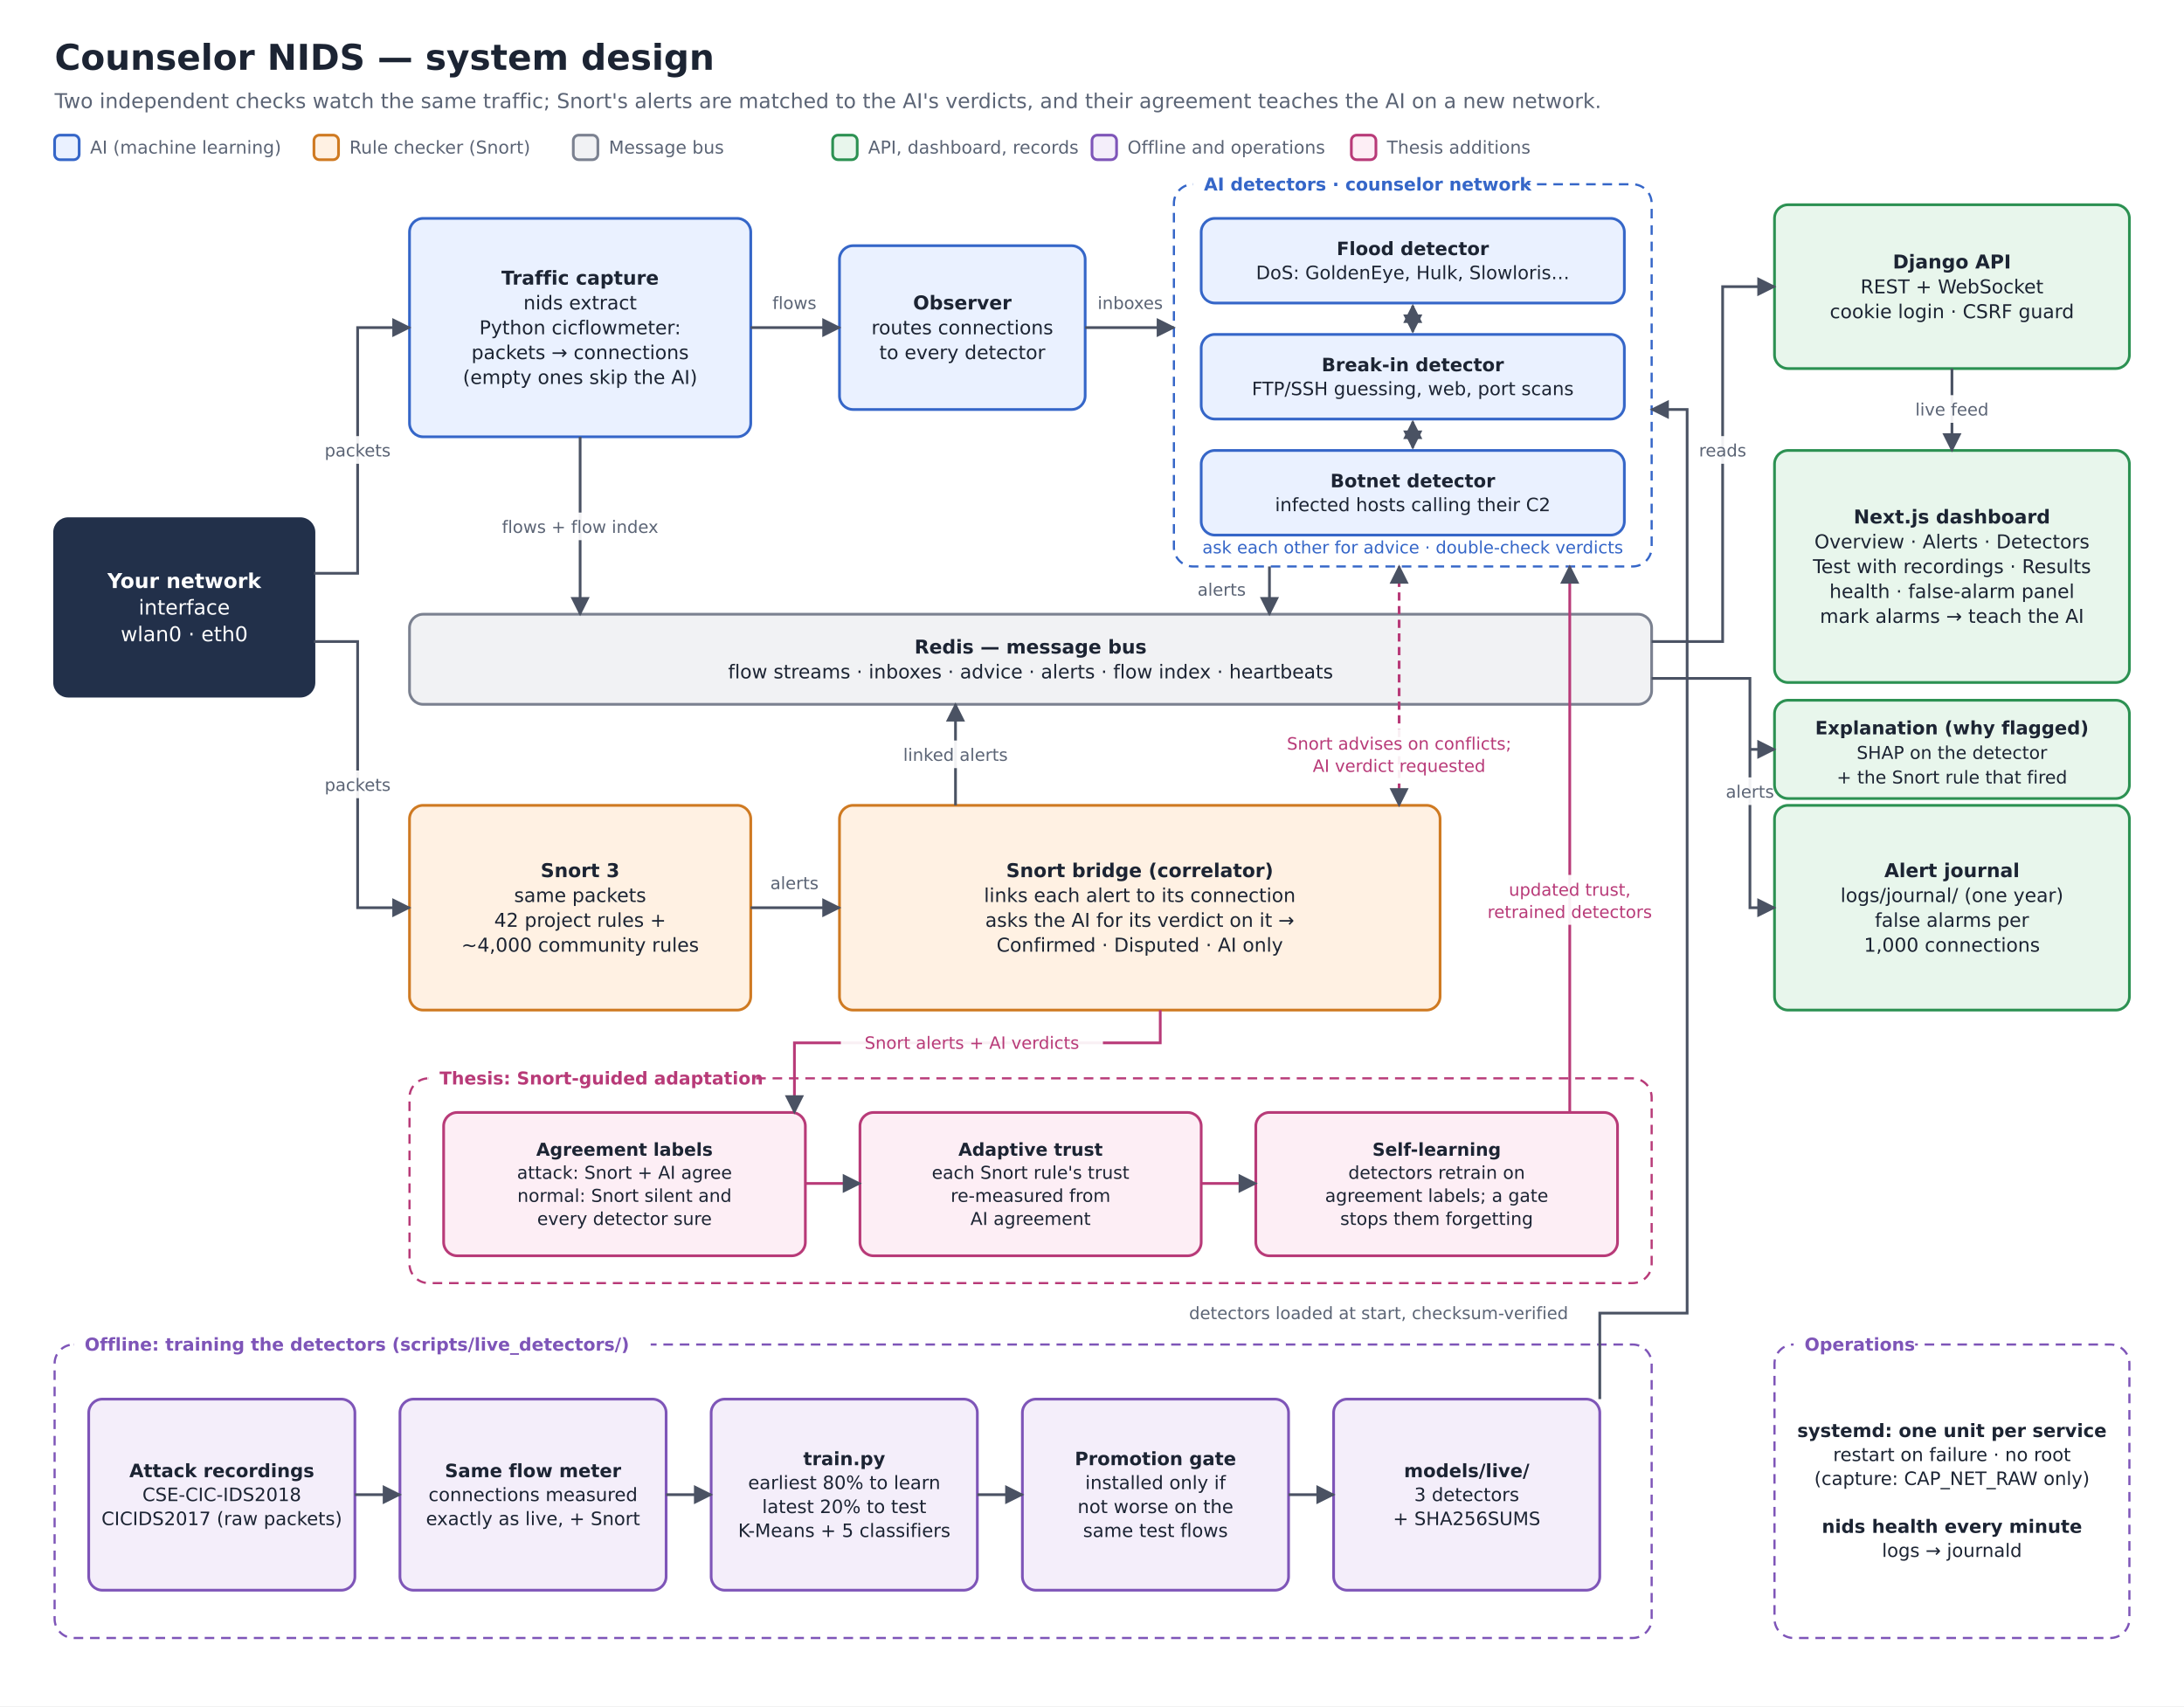
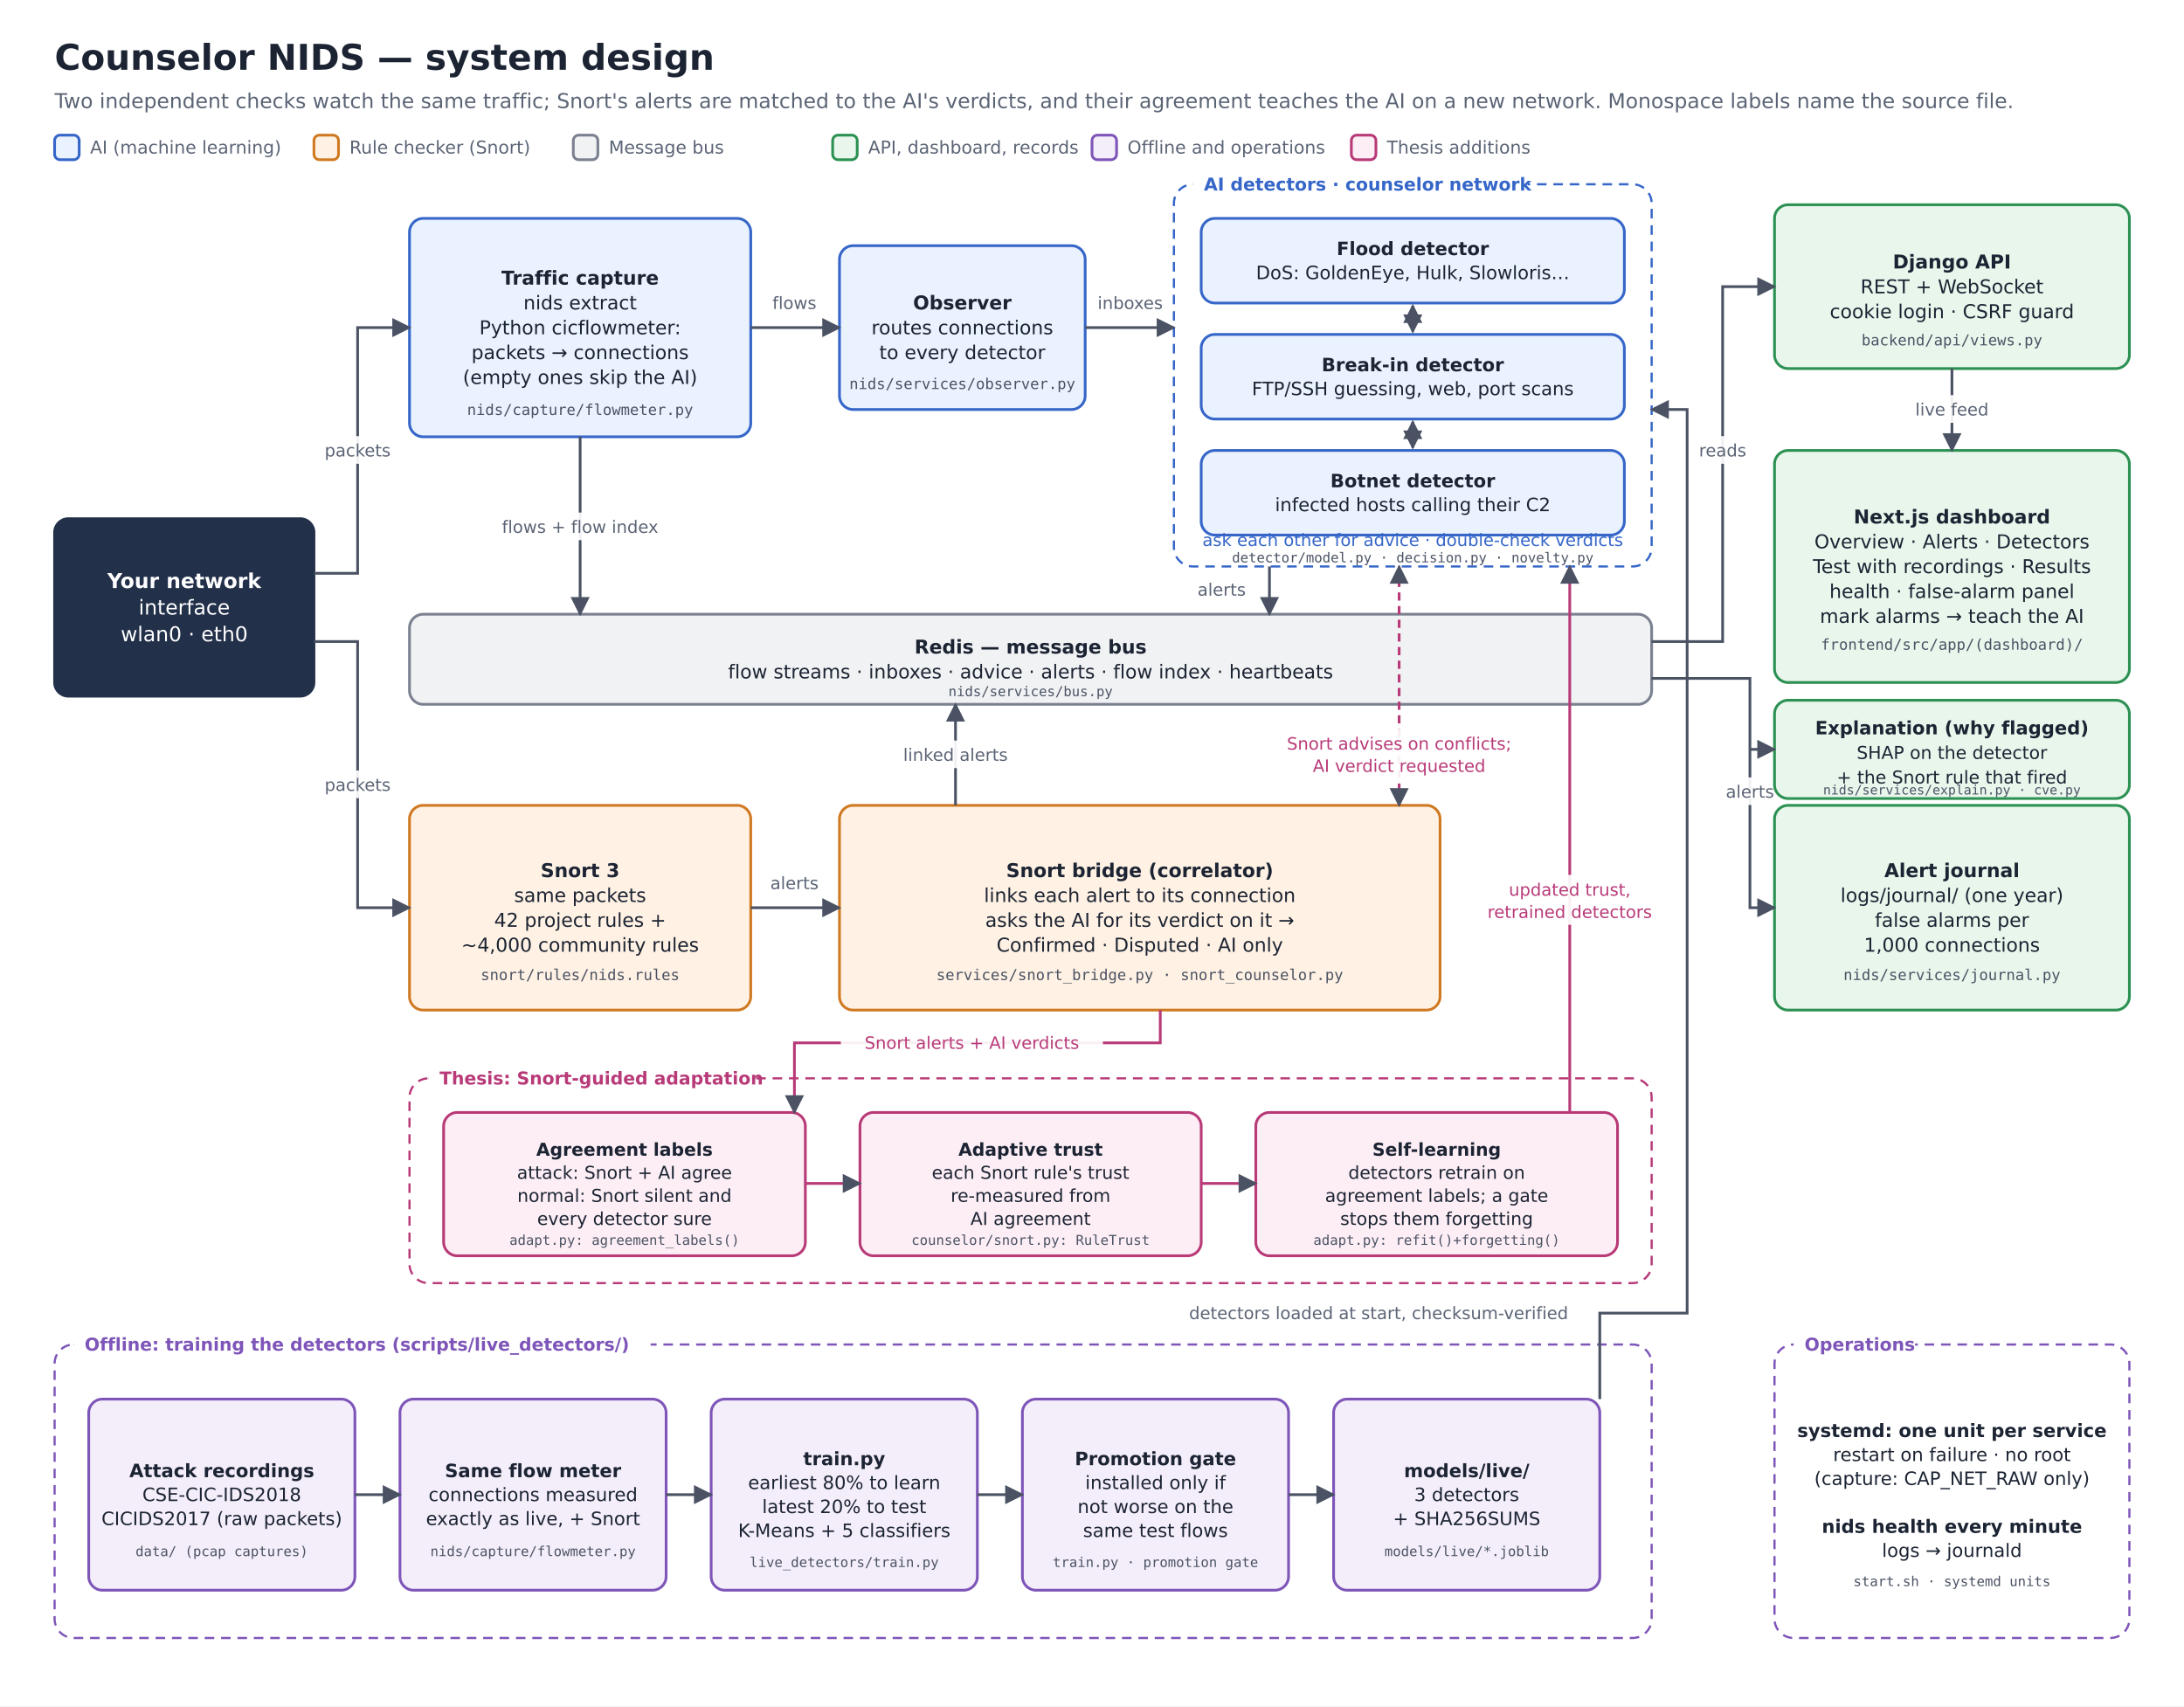
<svg xmlns="http://www.w3.org/2000/svg" width="1600" height="1250" viewBox="0 0 1600 1250" font-family="DejaVu Sans, Helvetica, Arial, sans-serif">
  <defs>
    <marker id="head" viewBox="0 0 10 10" refX="9" refY="5" markerWidth="7" markerHeight="7" orient="auto-start-reverse">
      <path d="M0,0 L10,5 L0,10 z" fill="#4A5263" />
    </marker>
  </defs>
  <rect width="1600" height="1250" fill="#FFFFFF" />
  <text x="40" y="51.1" font-size="26" font-weight="bold" fill="#1C2433" text-anchor="start">Counselor NIDS — system design</text>
-   <text x="40" y="79.2" font-size="15" font-weight="normal" fill="#5B6475" text-anchor="start">Two independent checks watch the same traffic; Snort's alerts are matched to the AI's verdicts, and their agreement teaches the AI on a new network.</text>
+   <text x="40" y="79.2" font-size="15" font-weight="normal" fill="#5B6475" text-anchor="start">Two independent checks watch the same traffic; Snort's alerts are matched to the AI's verdicts, and their agreement teaches the AI on a new network. Monospace labels name the source file.</text>
  <rect x="40" y="99" width="18" height="18" rx="4" fill="#EAF1FF" stroke="#3566C8" stroke-width="2" />
  <text x="66" y="112.5" font-size="13" font-weight="normal" fill="#5B6475" text-anchor="start">AI (machine learning)</text>
  <rect x="230" y="99" width="18" height="18" rx="4" fill="#FFF1E3" stroke="#CF7A22" stroke-width="2" />
  <text x="256" y="112.5" font-size="13" font-weight="normal" fill="#5B6475" text-anchor="start">Rule checker (Snort)</text>
  <rect x="420" y="99" width="18" height="18" rx="4" fill="#F1F2F4" stroke="#7B8190" stroke-width="2" />
  <text x="446" y="112.5" font-size="13" font-weight="normal" fill="#5B6475" text-anchor="start">Message bus</text>
  <rect x="610" y="99" width="18" height="18" rx="4" fill="#E8F6EC" stroke="#2C9152" stroke-width="2" />
  <text x="636" y="112.5" font-size="13" font-weight="normal" fill="#5B6475" text-anchor="start">API, dashboard, records</text>
  <rect x="800" y="99" width="18" height="18" rx="4" fill="#F4EEFA" stroke="#7E55B8" stroke-width="2" />
  <text x="826" y="112.5" font-size="13" font-weight="normal" fill="#5B6475" text-anchor="start">Offline and operations</text>
  <rect x="990" y="99" width="18" height="18" rx="4" fill="#FDEEF5" stroke="#B83A78" stroke-width="2" />
  <text x="1016" y="112.5" font-size="13" font-weight="normal" fill="#5B6475" text-anchor="start">Thesis additions</text>
  <rect x="40" y="380" width="190" height="130" rx="10" fill="#22304A" stroke="#22304A" stroke-width="2" />
  <text x="135.0" y="430.8" font-size="15" font-weight="bold" fill="#FFFFFF" text-anchor="middle">Your network</text>
  <text x="135.0" y="450.2" font-size="15" font-weight="normal" fill="#FFFFFF" text-anchor="middle">interface</text>
  <text x="135.0" y="469.8" font-size="15" font-weight="normal" fill="#FFFFFF" text-anchor="middle">wlan0 · eth0</text>
  <rect x="300" y="160" width="250" height="160" rx="10" fill="#EAF1FF" stroke="#3566C8" stroke-width="2" />
  <text x="425.0" y="208.5" font-size="14" font-weight="bold" fill="#1C2433" text-anchor="middle">Traffic capture</text>
  <text x="425.0" y="226.7" font-size="14" font-weight="normal" fill="#1C2433" text-anchor="middle">nids extract</text>
  <text x="425.0" y="244.9" font-size="14" font-weight="normal" fill="#1C2433" text-anchor="middle">Python cicflowmeter:</text>
  <text x="425.0" y="263.1" font-size="14" font-weight="normal" fill="#1C2433" text-anchor="middle">packets → connections</text>
  <text x="425.0" y="281.3" font-size="14" font-weight="normal" fill="#1C2433" text-anchor="middle">(empty ones skip the AI)</text>
+   <text x="425" y="304" font-family="DejaVu Sans Mono, monospace" font-size="11" fill="#4A5263" text-anchor="middle">nids/capture/flowmeter.py</text>
  <rect x="615" y="180" width="180" height="120" rx="10" fill="#EAF1FF" stroke="#3566C8" stroke-width="2" />
  <text x="705.0" y="226.7" font-size="14" font-weight="bold" fill="#1C2433" text-anchor="middle">Observer</text>
  <text x="705.0" y="244.9" font-size="14" font-weight="normal" fill="#1C2433" text-anchor="middle">routes connections</text>
  <text x="705.0" y="263.1" font-size="14" font-weight="normal" fill="#1C2433" text-anchor="middle">to every detector</text>
+   <text x="705" y="285" font-family="DejaVu Sans Mono, monospace" font-size="11" fill="#4A5263" text-anchor="middle">nids/services/observer.py</text>
  <rect x="860" y="135" width="350" height="280" rx="14" fill="none" stroke="#3566C8" stroke-width="1.6" stroke-dasharray="7 5" />
  <rect x="874" y="124" width="245.2" height="22" rx="4" fill="#FFFFFF" />
  <text x="882" y="139.6" font-size="13" font-weight="bold" fill="#3566C8" text-anchor="start">AI detectors · counselor network</text>
  <rect x="880" y="160" width="310" height="62" rx="10" fill="#EAF1FF" stroke="#3566C8" stroke-width="2" />
  <text x="1035.0" y="186.9" font-size="13.5" font-weight="bold" fill="#1C2433" text-anchor="middle">Flood detector</text>
  <text x="1035.0" y="204.5" font-size="13.5" font-weight="normal" fill="#1C2433" text-anchor="middle">DoS: GoldenEye, Hulk, Slowloris…</text>
  <rect x="880" y="245" width="310" height="62" rx="10" fill="#EAF1FF" stroke="#3566C8" stroke-width="2" />
  <text x="1035.0" y="272.0" font-size="13.5" font-weight="bold" fill="#1C2433" text-anchor="middle">Break-in detector</text>
  <text x="1035.0" y="289.5" font-size="13.5" font-weight="normal" fill="#1C2433" text-anchor="middle">FTP/SSH guessing, web, port scans</text>
  <path d="M1035,224 L1035,243" fill="none" stroke="#4A5263" stroke-width="2" marker-start="url(#head)" marker-end="url(#head)" />
  <rect x="880" y="330" width="310" height="62" rx="10" fill="#EAF1FF" stroke="#3566C8" stroke-width="2" />
  <text x="1035.0" y="357.0" font-size="13.5" font-weight="bold" fill="#1C2433" text-anchor="middle">Botnet detector</text>
  <text x="1035.0" y="374.5" font-size="13.5" font-weight="normal" fill="#1C2433" text-anchor="middle">infected hosts calling their C2</text>
  <path d="M1035,309 L1035,328" fill="none" stroke="#4A5263" stroke-width="2" marker-start="url(#head)" marker-end="url(#head)" />
-   <text x="1035" y="405.4" font-size="12.5" font-weight="normal" fill="#3566C8" text-anchor="middle">ask each other for advice · double-check verdicts</text>
+   <text x="1035" y="400" font-size="12.5" font-weight="normal" fill="#3566C8" text-anchor="middle">ask each other for advice · double-check verdicts</text>
+   <text x="1035" y="412" font-family="DejaVu Sans Mono, monospace" font-size="10" fill="#4A5263" text-anchor="middle">detector/model.py · decision.py · novelty.py</text>
  <rect x="300" y="450" width="910" height="66" rx="10" fill="#F1F2F4" stroke="#7B8190" stroke-width="2" />
  <text x="755.0" y="478.8" font-size="14" font-weight="bold" fill="#1C2433" text-anchor="middle">Redis — message bus</text>
  <text x="755.0" y="497.0" font-size="14" font-weight="normal" fill="#1C2433" text-anchor="middle">flow streams · inboxes · advice · alerts · flow index · heartbeats</text>
+   <text x="755" y="510" font-family="DejaVu Sans Mono, monospace" font-size="10" fill="#4A5263" text-anchor="middle">nids/services/bus.py</text>
  <rect x="300" y="590" width="250" height="150" rx="10" fill="#FFF1E3" stroke="#CF7A22" stroke-width="2" />
  <text x="425.0" y="642.6" font-size="14" font-weight="bold" fill="#1C2433" text-anchor="middle">Snort 3</text>
  <text x="425.0" y="660.8" font-size="14" font-weight="normal" fill="#1C2433" text-anchor="middle">same packets</text>
  <text x="425.0" y="679.0" font-size="14" font-weight="normal" fill="#1C2433" text-anchor="middle">42 project rules +</text>
  <text x="425.0" y="697.2" font-size="14" font-weight="normal" fill="#1C2433" text-anchor="middle">~4,000 community rules</text>
+   <text x="425" y="718" font-family="DejaVu Sans Mono, monospace" font-size="11" fill="#4A5263" text-anchor="middle">snort/rules/nids.rules</text>
  <rect x="615" y="590" width="440" height="150" rx="10" fill="#FFF1E3" stroke="#CF7A22" stroke-width="2" />
  <text x="835.0" y="642.6" font-size="14" font-weight="bold" fill="#1C2433" text-anchor="middle">Snort bridge (correlator)</text>
  <text x="835.0" y="660.8" font-size="14" font-weight="normal" fill="#1C2433" text-anchor="middle">links each alert to its connection</text>
  <text x="835.0" y="679.0" font-size="14" font-weight="normal" fill="#1C2433" text-anchor="middle">asks the AI for its verdict on it →</text>
  <text x="835.0" y="697.2" font-size="14" font-weight="normal" fill="#1C2433" text-anchor="middle">Confirmed · Disputed · AI only</text>
+   <text x="835" y="718" font-family="DejaVu Sans Mono, monospace" font-size="11" fill="#4A5263" text-anchor="middle">services/snort_bridge.py · snort_counselor.py</text>
  <rect x="1300" y="150" width="260" height="120" rx="10" fill="#E8F6EC" stroke="#2C9152" stroke-width="2" />
  <text x="1430.0" y="196.7" font-size="14" font-weight="bold" fill="#1C2433" text-anchor="middle">Django API</text>
  <text x="1430.0" y="214.9" font-size="14" font-weight="normal" fill="#1C2433" text-anchor="middle">REST + WebSocket</text>
  <text x="1430.0" y="233.1" font-size="14" font-weight="normal" fill="#1C2433" text-anchor="middle">cookie login · CSRF guard</text>
+   <text x="1430" y="253" font-family="DejaVu Sans Mono, monospace" font-size="11" fill="#4A5263" text-anchor="middle">backend/api/views.py</text>
  <rect x="1300" y="330" width="260" height="170" rx="10" fill="#E8F6EC" stroke="#2C9152" stroke-width="2" />
  <text x="1430.0" y="383.5" font-size="14" font-weight="bold" fill="#1C2433" text-anchor="middle">Next.js dashboard</text>
  <text x="1430.0" y="401.7" font-size="14" font-weight="normal" fill="#1C2433" text-anchor="middle">Overview · Alerts · Detectors</text>
  <text x="1430.0" y="419.9" font-size="14" font-weight="normal" fill="#1C2433" text-anchor="middle">Test with recordings · Results</text>
  <text x="1430.0" y="438.1" font-size="14" font-weight="normal" fill="#1C2433" text-anchor="middle">health · false-alarm panel</text>
  <text x="1430.0" y="456.3" font-size="14" font-weight="normal" fill="#1C2433" text-anchor="middle">mark alarms → teach the AI</text>
+   <text x="1430" y="476" font-family="DejaVu Sans Mono, monospace" font-size="11" fill="#4A5263" text-anchor="middle">frontend/src/app/(dashboard)/</text>
  <rect x="1300" y="590" width="260" height="150" rx="10" fill="#E8F6EC" stroke="#2C9152" stroke-width="2" />
  <text x="1430.0" y="642.6" font-size="14" font-weight="bold" fill="#1C2433" text-anchor="middle">Alert journal</text>
  <text x="1430.0" y="660.8" font-size="14" font-weight="normal" fill="#1C2433" text-anchor="middle">logs/journal/ (one year)</text>
  <text x="1430.0" y="679.0" font-size="14" font-weight="normal" fill="#1C2433" text-anchor="middle">false alarms per</text>
  <text x="1430.0" y="697.2" font-size="14" font-weight="normal" fill="#1C2433" text-anchor="middle">1,000 connections</text>
+   <text x="1430" y="718" font-family="DejaVu Sans Mono, monospace" font-size="11" fill="#4A5263" text-anchor="middle">nids/services/journal.py</text>
  <path d="M230,420 L262,420 L262,240 L300,240" fill="none" stroke="#4A5263" stroke-width="2" marker-end="url(#head)" />
  <rect x="232.5" y="319.5" width="59" height="20.25" rx="4" fill="#FFFFFF" opacity="0.92" />
  <text x="262" y="334.4" font-size="12.5" font-weight="normal" fill="#5B6475" text-anchor="middle">packets</text>
  <path d="M230,470 L262,470 L262,665 L300,665" fill="none" stroke="#4A5263" stroke-width="2" marker-end="url(#head)" />
  <rect x="232.5" y="564.5" width="59" height="20.25" rx="4" fill="#FFFFFF" opacity="0.92" />
  <text x="262" y="579.4" font-size="12.5" font-weight="normal" fill="#5B6475" text-anchor="middle">packets</text>
  <path d="M550,240 L615,240" fill="none" stroke="#4A5263" stroke-width="2" marker-end="url(#head)" />
  <rect x="559.5" y="211.5" width="45.0" height="20.25" rx="4" fill="#FFFFFF" opacity="0.92" />
  <text x="582" y="226.4" font-size="12.5" font-weight="normal" fill="#5B6475" text-anchor="middle">flows</text>
  <path d="M795,240 L860,240" fill="none" stroke="#4A5263" stroke-width="2" marker-end="url(#head)" />
  <rect x="798.5" y="211.5" width="59" height="20.25" rx="4" fill="#FFFFFF" opacity="0.92" />
  <text x="828" y="226.4" font-size="12.5" font-weight="normal" fill="#5B6475" text-anchor="middle">inboxes</text>
  <path d="M425,320 L425,450" fill="none" stroke="#4A5263" stroke-width="2" marker-end="url(#head)" />
  <rect x="357.0" y="375.5" width="136.0" height="20.25" rx="4" fill="#FFFFFF" opacity="0.92" />
  <text x="425" y="390.4" font-size="12.5" font-weight="normal" fill="#5B6475" text-anchor="middle">flows + flow index</text>
  <path d="M930,415 L930,450" fill="none" stroke="#4A5263" stroke-width="2" marker-end="url(#head)" />
  <rect x="869.0" y="421.5" width="52" height="20.25" rx="4" fill="#FFFFFF" opacity="0.92" />
  <text x="895" y="436.4" font-size="12.5" font-weight="normal" fill="#5B6475" text-anchor="middle">alerts</text>
  <path d="M550,665 L615,665" fill="none" stroke="#4A5263" stroke-width="2" marker-end="url(#head)" />
  <rect x="556.0" y="636.5" width="52" height="20.25" rx="4" fill="#FFFFFF" opacity="0.92" />
  <text x="582" y="651.4" font-size="12.5" font-weight="normal" fill="#5B6475" text-anchor="middle">alerts</text>
  <path d="M700,590 L700,516" fill="none" stroke="#4A5263" stroke-width="2" marker-end="url(#head)" />
  <rect x="649.5" y="542.5" width="101" height="20.25" rx="4" fill="#FFFFFF" opacity="0.92" />
  <text x="700" y="557.4" font-size="12.5" font-weight="normal" fill="#5B6475" text-anchor="middle">linked alerts</text>
  <path d="M1025,590 L1025,415" fill="none" stroke="#B83A78" stroke-width="2" stroke-dasharray="6 4" marker-start="url(#head)" marker-end="url(#head)" />
  <rect x="925.5" y="534.0" width="199" height="36.5" rx="4" fill="#FFFFFF" opacity="0.92" />
  <text x="1025" y="549.2" font-size="12.5" font-weight="normal" fill="#B83A78" text-anchor="middle">Snort advises on conflicts;</text>
  <text x="1025" y="565.5" font-size="12.5" font-weight="normal" fill="#B83A78" text-anchor="middle">AI verdict requested</text>
  <path d="M1210,470 L1262,470 L1262,210 L1300,210" fill="none" stroke="#4A5263" stroke-width="2" marker-end="url(#head)" />
  <rect x="1239.5" y="319.5" width="45.0" height="20.25" rx="4" fill="#FFFFFF" opacity="0.92" />
  <text x="1262" y="334.4" font-size="12.5" font-weight="normal" fill="#5B6475" text-anchor="middle">reads</text>
  <path d="M1430,270 L1430,330" fill="none" stroke="#4A5263" stroke-width="2" marker-end="url(#head)" />
  <rect x="1393.5" y="289.5" width="73.0" height="20.25" rx="4" fill="#FFFFFF" opacity="0.92" />
  <text x="1430" y="304.4" font-size="12.5" font-weight="normal" fill="#5B6475" text-anchor="middle">live feed</text>
  <path d="M1210,497 L1282,497 L1282,665 L1300,665" fill="none" stroke="#4A5263" stroke-width="2" marker-end="url(#head)" />
  <rect x="1256.0" y="569.5" width="52" height="20.25" rx="4" fill="#FFFFFF" opacity="0.92" />
  <text x="1282" y="584.4" font-size="12.5" font-weight="normal" fill="#5B6475" text-anchor="middle">alerts</text>
  <rect x="300" y="790" width="910" height="150" rx="14" fill="none" stroke="#B83A78" stroke-width="1.6" stroke-dasharray="7 5" />
  <rect x="314" y="779" width="238.1" height="22" rx="4" fill="#FFFFFF" />
  <text x="322" y="794.5" font-size="13" font-weight="bold" fill="#B83A78" text-anchor="start">Thesis: Snort-guided adaptation</text>
  <rect x="325" y="815" width="265" height="105" rx="10" fill="#FDEEF5" stroke="#B83A78" stroke-width="2" />
  <text x="457.5" y="846.7" font-size="13" font-weight="bold" fill="#1C2433" text-anchor="middle">Agreement labels</text>
  <text x="457.5" y="863.6" font-size="13" font-weight="normal" fill="#1C2433" text-anchor="middle">attack: Snort + AI agree</text>
  <text x="457.5" y="880.5" font-size="13" font-weight="normal" fill="#1C2433" text-anchor="middle">normal: Snort silent and</text>
  <text x="457.5" y="897.4" font-size="13" font-weight="normal" fill="#1C2433" text-anchor="middle">every detector sure</text>
+   <text x="457.5" y="912" font-family="DejaVu Sans Mono, monospace" font-size="10" fill="#4A5263" text-anchor="middle">adapt.py: agreement_labels()</text>
  <rect x="630" y="815" width="250" height="105" rx="10" fill="#FDEEF5" stroke="#B83A78" stroke-width="2" />
  <text x="755.0" y="846.7" font-size="13" font-weight="bold" fill="#1C2433" text-anchor="middle">Adaptive trust</text>
  <text x="755.0" y="863.6" font-size="13" font-weight="normal" fill="#1C2433" text-anchor="middle">each Snort rule's trust</text>
  <text x="755.0" y="880.5" font-size="13" font-weight="normal" fill="#1C2433" text-anchor="middle">re-measured from</text>
  <text x="755.0" y="897.4" font-size="13" font-weight="normal" fill="#1C2433" text-anchor="middle">AI agreement</text>
+   <text x="755" y="912" font-family="DejaVu Sans Mono, monospace" font-size="10" fill="#4A5263" text-anchor="middle">counselor/snort.py: RuleTrust</text>
  <rect x="920" y="815" width="265" height="105" rx="10" fill="#FDEEF5" stroke="#B83A78" stroke-width="2" />
  <text x="1052.5" y="846.7" font-size="13" font-weight="bold" fill="#1C2433" text-anchor="middle">Self-learning</text>
  <text x="1052.5" y="863.6" font-size="13" font-weight="normal" fill="#1C2433" text-anchor="middle">detectors retrain on</text>
  <text x="1052.5" y="880.5" font-size="13" font-weight="normal" fill="#1C2433" text-anchor="middle">agreement labels; a gate</text>
  <text x="1052.5" y="897.4" font-size="13" font-weight="normal" fill="#1C2433" text-anchor="middle">stops them forgetting</text>
+   <text x="1052.5" y="912" font-family="DejaVu Sans Mono, monospace" font-size="10" fill="#4A5263" text-anchor="middle">adapt.py: refit()+forgetting()</text>
  <path d="M590,867 L630,867" fill="none" stroke="#B83A78" stroke-width="2" marker-end="url(#head)" />
  <path d="M880,867 L920,867" fill="none" stroke="#B83A78" stroke-width="2" marker-end="url(#head)" />
  <path d="M850,740 L850,764 L582,764 L582,815" fill="none" stroke="#B83A78" stroke-width="2" marker-end="url(#head)" />
  <rect x="616.0" y="753.5" width="192" height="20.25" rx="4" fill="#FFFFFF" opacity="0.92" />
  <text x="712" y="768.4" font-size="12.5" font-weight="normal" fill="#B83A78" text-anchor="middle">Snort alerts + AI verdicts</text>
  <path d="M1150,815 L1150,415" fill="none" stroke="#B83A78" stroke-width="2" marker-end="url(#head)" />
  <rect x="1078.5" y="641.0" width="143.0" height="36.5" rx="4" fill="#FFFFFF" opacity="0.92" />
  <text x="1150" y="656.2" font-size="12.5" font-weight="normal" fill="#B83A78" text-anchor="middle">updated trust,</text>
  <text x="1150" y="672.5" font-size="12.5" font-weight="normal" fill="#B83A78" text-anchor="middle">retrained detectors</text>
  <rect x="40" y="985" width="1170" height="215" rx="14" fill="none" stroke="#7E55B8" stroke-width="1.6" stroke-dasharray="7 5" />
  <rect x="54" y="974" width="422.7" height="22" rx="4" fill="#FFFFFF" />
  <text x="62" y="989.5" font-size="13" font-weight="bold" fill="#7E55B8" text-anchor="start">Offline: training the detectors (scripts/live_detectors/)</text>
  <rect x="65" y="1025" width="195" height="140" rx="10" fill="#F4EEFA" stroke="#7E55B8" stroke-width="2" />
  <text x="162.5" y="1082.2" font-size="13.5" font-weight="bold" fill="#1C2433" text-anchor="middle">Attack recordings</text>
  <text x="162.5" y="1099.7" font-size="13.5" font-weight="normal" fill="#1C2433" text-anchor="middle">CSE-CIC-IDS2018</text>
  <text x="162.5" y="1117.3" font-size="13.5" font-weight="normal" fill="#1C2433" text-anchor="middle">CICIDS2017 (raw packets)</text>
+   <text x="162.5" y="1140" font-family="DejaVu Sans Mono, monospace" font-size="10" fill="#4A5263" text-anchor="middle">data/ (pcap captures)</text>
  <rect x="293" y="1025" width="195" height="140" rx="10" fill="#F4EEFA" stroke="#7E55B8" stroke-width="2" />
  <text x="390.5" y="1082.2" font-size="13.5" font-weight="bold" fill="#1C2433" text-anchor="middle">Same flow meter</text>
  <text x="390.5" y="1099.7" font-size="13.5" font-weight="normal" fill="#1C2433" text-anchor="middle">connections measured</text>
  <text x="390.5" y="1117.3" font-size="13.5" font-weight="normal" fill="#1C2433" text-anchor="middle">exactly as live, + Snort</text>
+   <text x="390.5" y="1140" font-family="DejaVu Sans Mono, monospace" font-size="10" fill="#4A5263" text-anchor="middle">nids/capture/flowmeter.py</text>
  <path d="M260,1095 L293,1095" fill="none" stroke="#4A5263" stroke-width="2" marker-end="url(#head)" />
  <rect x="521" y="1025" width="195" height="140" rx="10" fill="#F4EEFA" stroke="#7E55B8" stroke-width="2" />
  <text x="618.5" y="1073.4" font-size="13.5" font-weight="bold" fill="#1C2433" text-anchor="middle">train.py</text>
  <text x="618.5" y="1090.9" font-size="13.5" font-weight="normal" fill="#1C2433" text-anchor="middle">earliest 80% to learn</text>
  <text x="618.5" y="1108.5" font-size="13.5" font-weight="normal" fill="#1C2433" text-anchor="middle">latest 20% to test</text>
  <text x="618.5" y="1126.0" font-size="13.5" font-weight="normal" fill="#1C2433" text-anchor="middle">K-Means + 5 classifiers</text>
+   <text x="618.5" y="1148" font-family="DejaVu Sans Mono, monospace" font-size="10" fill="#4A5263" text-anchor="middle">live_detectors/train.py</text>
  <path d="M488,1095 L521,1095" fill="none" stroke="#4A5263" stroke-width="2" marker-end="url(#head)" />
  <rect x="749" y="1025" width="195" height="140" rx="10" fill="#F4EEFA" stroke="#7E55B8" stroke-width="2" />
  <text x="846.5" y="1073.4" font-size="13.5" font-weight="bold" fill="#1C2433" text-anchor="middle">Promotion gate</text>
  <text x="846.5" y="1090.9" font-size="13.5" font-weight="normal" fill="#1C2433" text-anchor="middle">installed only if</text>
  <text x="846.5" y="1108.5" font-size="13.5" font-weight="normal" fill="#1C2433" text-anchor="middle">not worse on the</text>
  <text x="846.5" y="1126.0" font-size="13.5" font-weight="normal" fill="#1C2433" text-anchor="middle">same test flows</text>
+   <text x="846.5" y="1148" font-family="DejaVu Sans Mono, monospace" font-size="10" fill="#4A5263" text-anchor="middle">train.py · promotion gate</text>
  <path d="M716,1095 L749,1095" fill="none" stroke="#4A5263" stroke-width="2" marker-end="url(#head)" />
  <rect x="977" y="1025" width="195" height="140" rx="10" fill="#F4EEFA" stroke="#7E55B8" stroke-width="2" />
  <text x="1074.5" y="1082.2" font-size="13.5" font-weight="bold" fill="#1C2433" text-anchor="middle">models/live/</text>
  <text x="1074.5" y="1099.7" font-size="13.5" font-weight="normal" fill="#1C2433" text-anchor="middle">3 detectors</text>
  <text x="1074.5" y="1117.3" font-size="13.5" font-weight="normal" fill="#1C2433" text-anchor="middle">+ SHA256SUMS</text>
+   <text x="1074.5" y="1140" font-family="DejaVu Sans Mono, monospace" font-size="10" fill="#4A5263" text-anchor="middle">models/live/*.joblib</text>
  <path d="M944,1095 L977,1095" fill="none" stroke="#4A5263" stroke-width="2" marker-end="url(#head)" />
  <path d="M1172,1025 L1172,962 L1236,962 L1236,300 L1210,300" fill="none" stroke="#4A5263" stroke-width="2" marker-end="url(#head)" />
  <rect x="851.0" y="951.5" width="318" height="20.25" rx="4" fill="#FFFFFF" opacity="0.92" />
  <text x="1010" y="966.4" font-size="12.5" font-weight="normal" fill="#5B6475" text-anchor="middle">detectors loaded at start, checksum-verified</text>
  <rect x="1300" y="985" width="260" height="215" rx="14" fill="none" stroke="#7E55B8" stroke-width="1.6" stroke-dasharray="7 5" />
  <rect x="1314" y="974" width="89.0" height="22" rx="4" fill="#FFFFFF" />
  <text x="1322" y="989.5" font-size="13" font-weight="bold" fill="#7E55B8" text-anchor="start">Operations</text>
  <text x="1430" y="1052.8" font-size="13.5" font-weight="bold" fill="#1C2433" text-anchor="middle">systemd: one unit per service</text>
  <text x="1430" y="1070.4" font-size="13.5" font-weight="normal" fill="#1C2433" text-anchor="middle">restart on failure · no root</text>
  <text x="1430" y="1087.9" font-size="13.5" font-weight="normal" fill="#1C2433" text-anchor="middle">(capture: CAP_NET_RAW only)</text>
  <text x="1430" y="1105.5" font-size="13.5" font-weight="normal" fill="#1C2433" text-anchor="middle" />
  <text x="1430" y="1123.0" font-size="13.5" font-weight="bold" fill="#1C2433" text-anchor="middle">nids health every minute</text>
  <text x="1430" y="1140.6" font-size="13.5" font-weight="normal" fill="#1C2433" text-anchor="middle">logs → journald</text>
+   <text x="1430" y="1162" font-family="DejaVu Sans Mono, monospace" font-size="10" fill="#4A5263" text-anchor="middle">start.sh · systemd units</text>
  <rect x="1300" y="513" width="260" height="72" rx="10" fill="#E8F6EC" stroke="#2C9152" stroke-width="2" />
  <text x="1430.0" y="538" font-size="13.5" font-weight="bold" fill="#1C2433" text-anchor="middle">Explanation (why flagged)</text>
  <text x="1430.0" y="556" font-size="13" fill="#1C2433" text-anchor="middle">SHAP on the detector</text>
  <text x="1430.0" y="574" font-size="13" fill="#1C2433" text-anchor="middle">+ the Snort rule that fired</text>
+   <text x="1430" y="582" font-family="DejaVu Sans Mono, monospace" font-size="9.5" fill="#4A5263" text-anchor="middle">nids/services/explain.py · cve.py</text>
  <path d="M1282,549 L1300,549" fill="none" stroke="#4A5263" stroke-width="2" marker-end="url(#head)" />
</svg>
